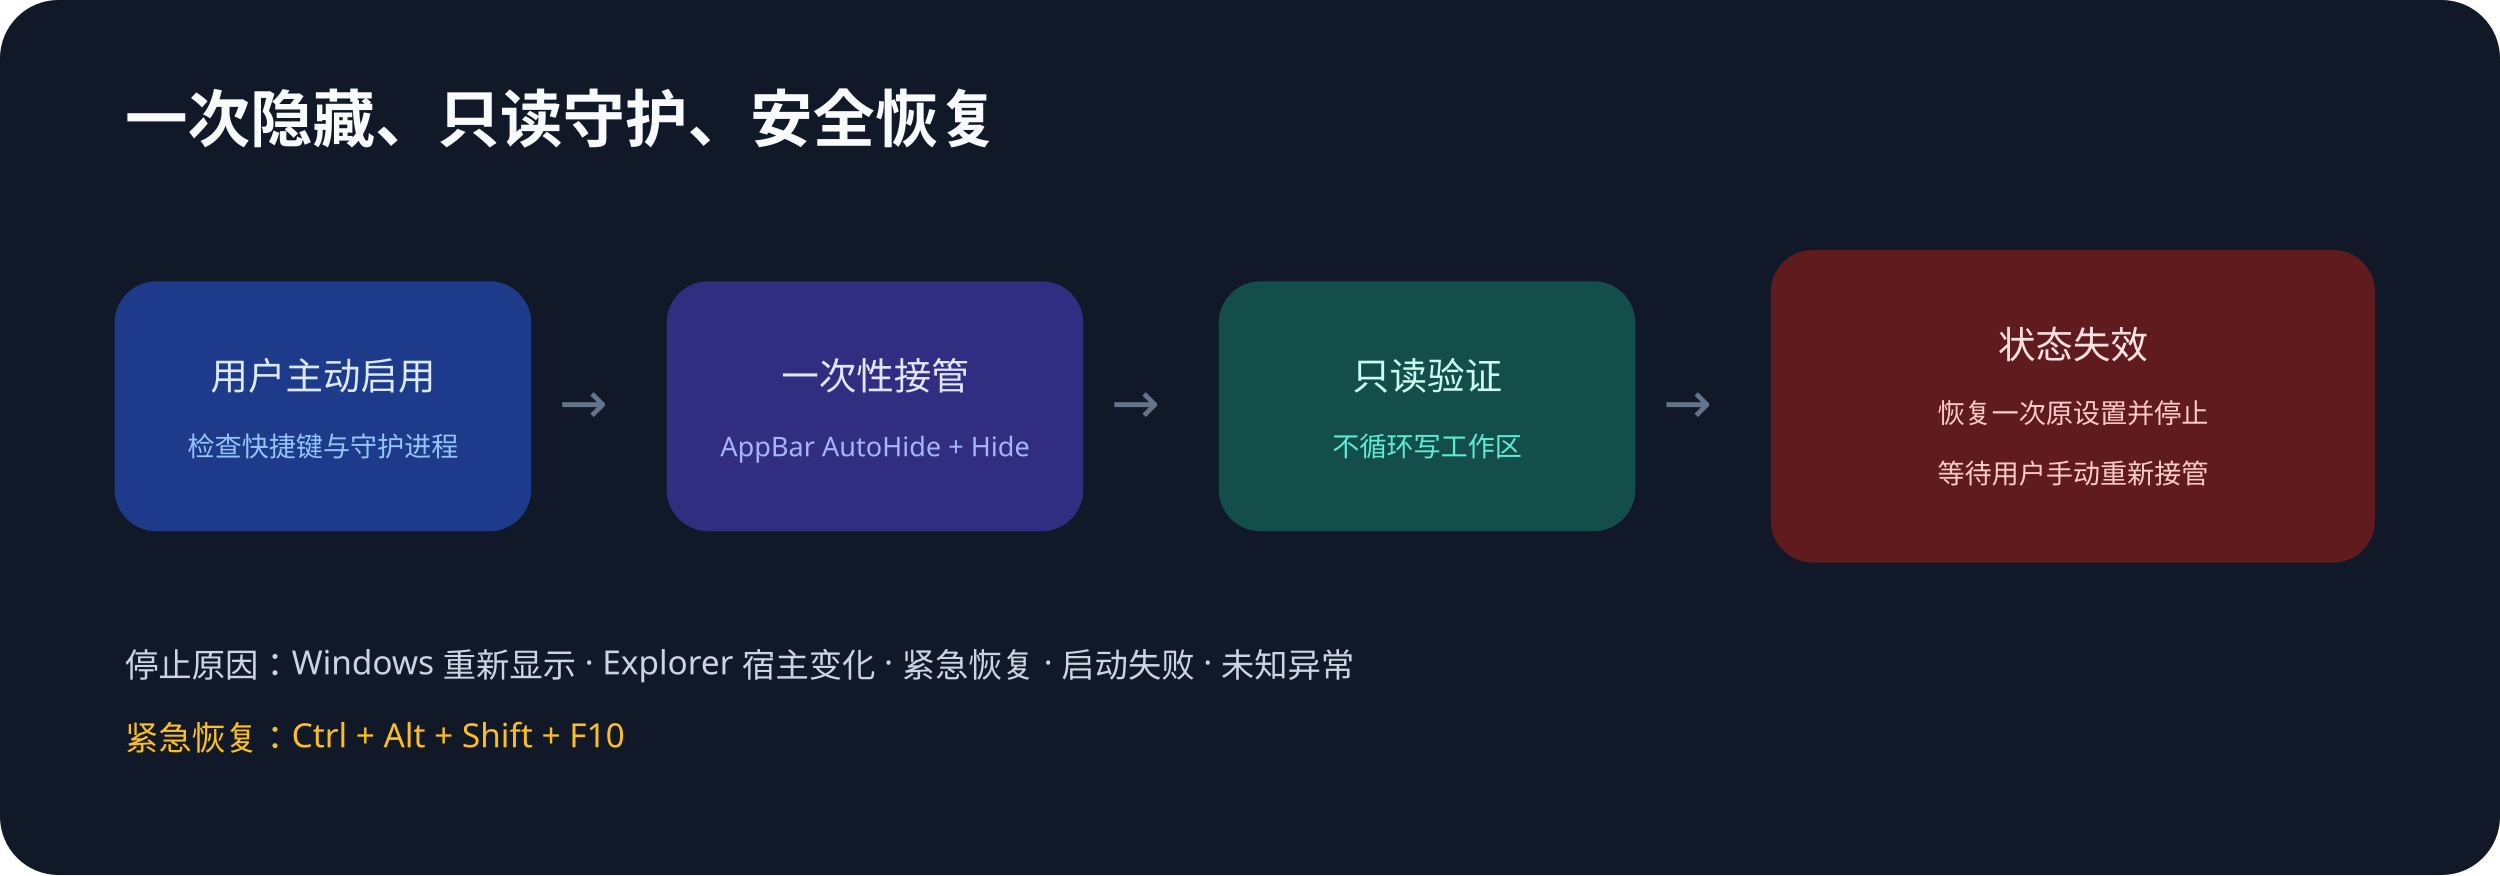
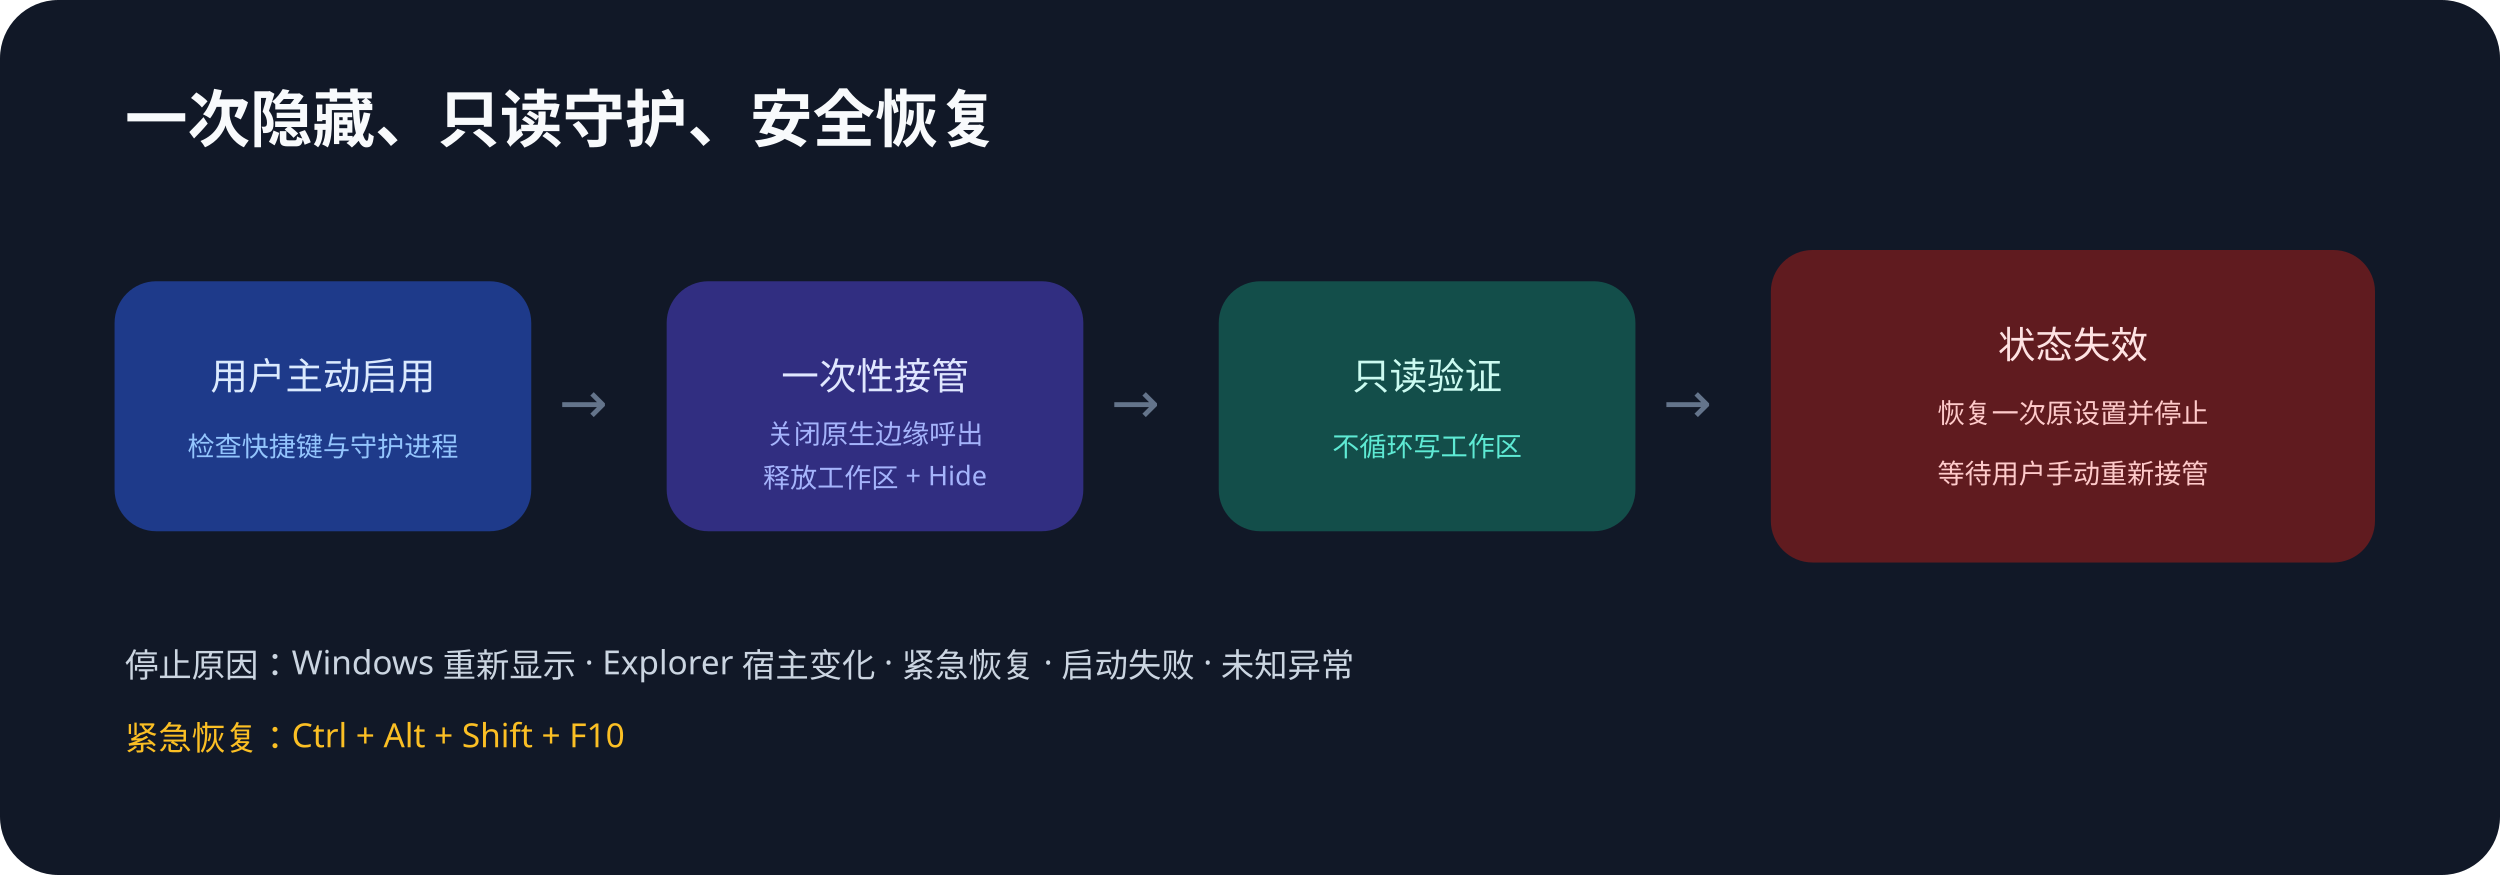
<svg xmlns="http://www.w3.org/2000/svg" width="1200" height="420" viewBox="0 0 1200 420">
  <rect width="1200" height="420" rx="28" fill="#111827" />
  <text x="60" y="68" fill="#f8fafc" font-size="30" font-family="Segoe UI, Microsoft YaHei" font-weight="700">一次隐藏、只读守护、安全恢复</text>
  <g font-family="Segoe UI, Microsoft YaHei" text-anchor="middle">
    <g transform="translate(55 135)">
      <rect width="200" height="120" rx="20" fill="#1e3a8a" />
      <text x="100" y="52" fill="#dbeafe" font-size="18">用户主动启用</text>
      <text x="100" y="84" fill="#93c5fd" font-size="13">检查快捷键与守护进程</text>
    </g>
    <text x="280" y="203" fill="#64748b" font-size="28">→</text>
    <g transform="translate(320 135)">
      <rect width="200" height="120" rx="20" fill="#312e81" />
      <text x="100" y="52" fill="#e0e7ff" font-size="18">一次性接管</text>
-       <text x="100" y="84" fill="#a5b4fc" font-size="13">AppBar AutoHide + Hide</text>
+       <text x="100" y="78" fill="#a5b4fc" font-size="13">关闭原生边缘呼出</text>
+       <text x="100" y="99" fill="#a5b4fc" font-size="13">释放工作区 + Hide</text>
    </g>
    <text x="545" y="203" fill="#64748b" font-size="28">→</text>
    <g transform="translate(585 135)">
      <rect width="200" height="120" rx="20" fill="#134e4a" />
      <text x="100" y="52" fill="#ccfbf1" font-size="18">只读验证</text>
      <text x="100" y="84" fill="#5eead4" font-size="13">不循环写工作区</text>
    </g>
    <text x="810" y="203" fill="#64748b" font-size="28">→</text>
    <g transform="translate(850 120)">
      <rect width="290" height="150" rx="20" fill="#7f1d1d" fill-opacity=".72" />
      <text x="145" y="52" fill="#fee2e2" font-size="18">状态失效</text>
      <text x="145" y="83" fill="#fecaca" font-size="13">恢复一次原设置并停止</text>
      <text x="145" y="112" fill="#fecaca" font-size="13">等待用户手动重新接管</text>
    </g>
  </g>
  <text x="60" y="325" fill="#cbd5e1" font-size="16" font-family="Segoe UI, Microsoft YaHei">停止原因：Windows 重新显示 · Explorer 宿主变化 · 紧急恢复 · 启动失败 · 未知异常</text>
  <text x="60" y="360" fill="#fbbf24" font-size="16" font-family="Segoe UI, Microsoft YaHei">紧急恢复：Ctrl + Alt + Shift + F10</text>
</svg>
